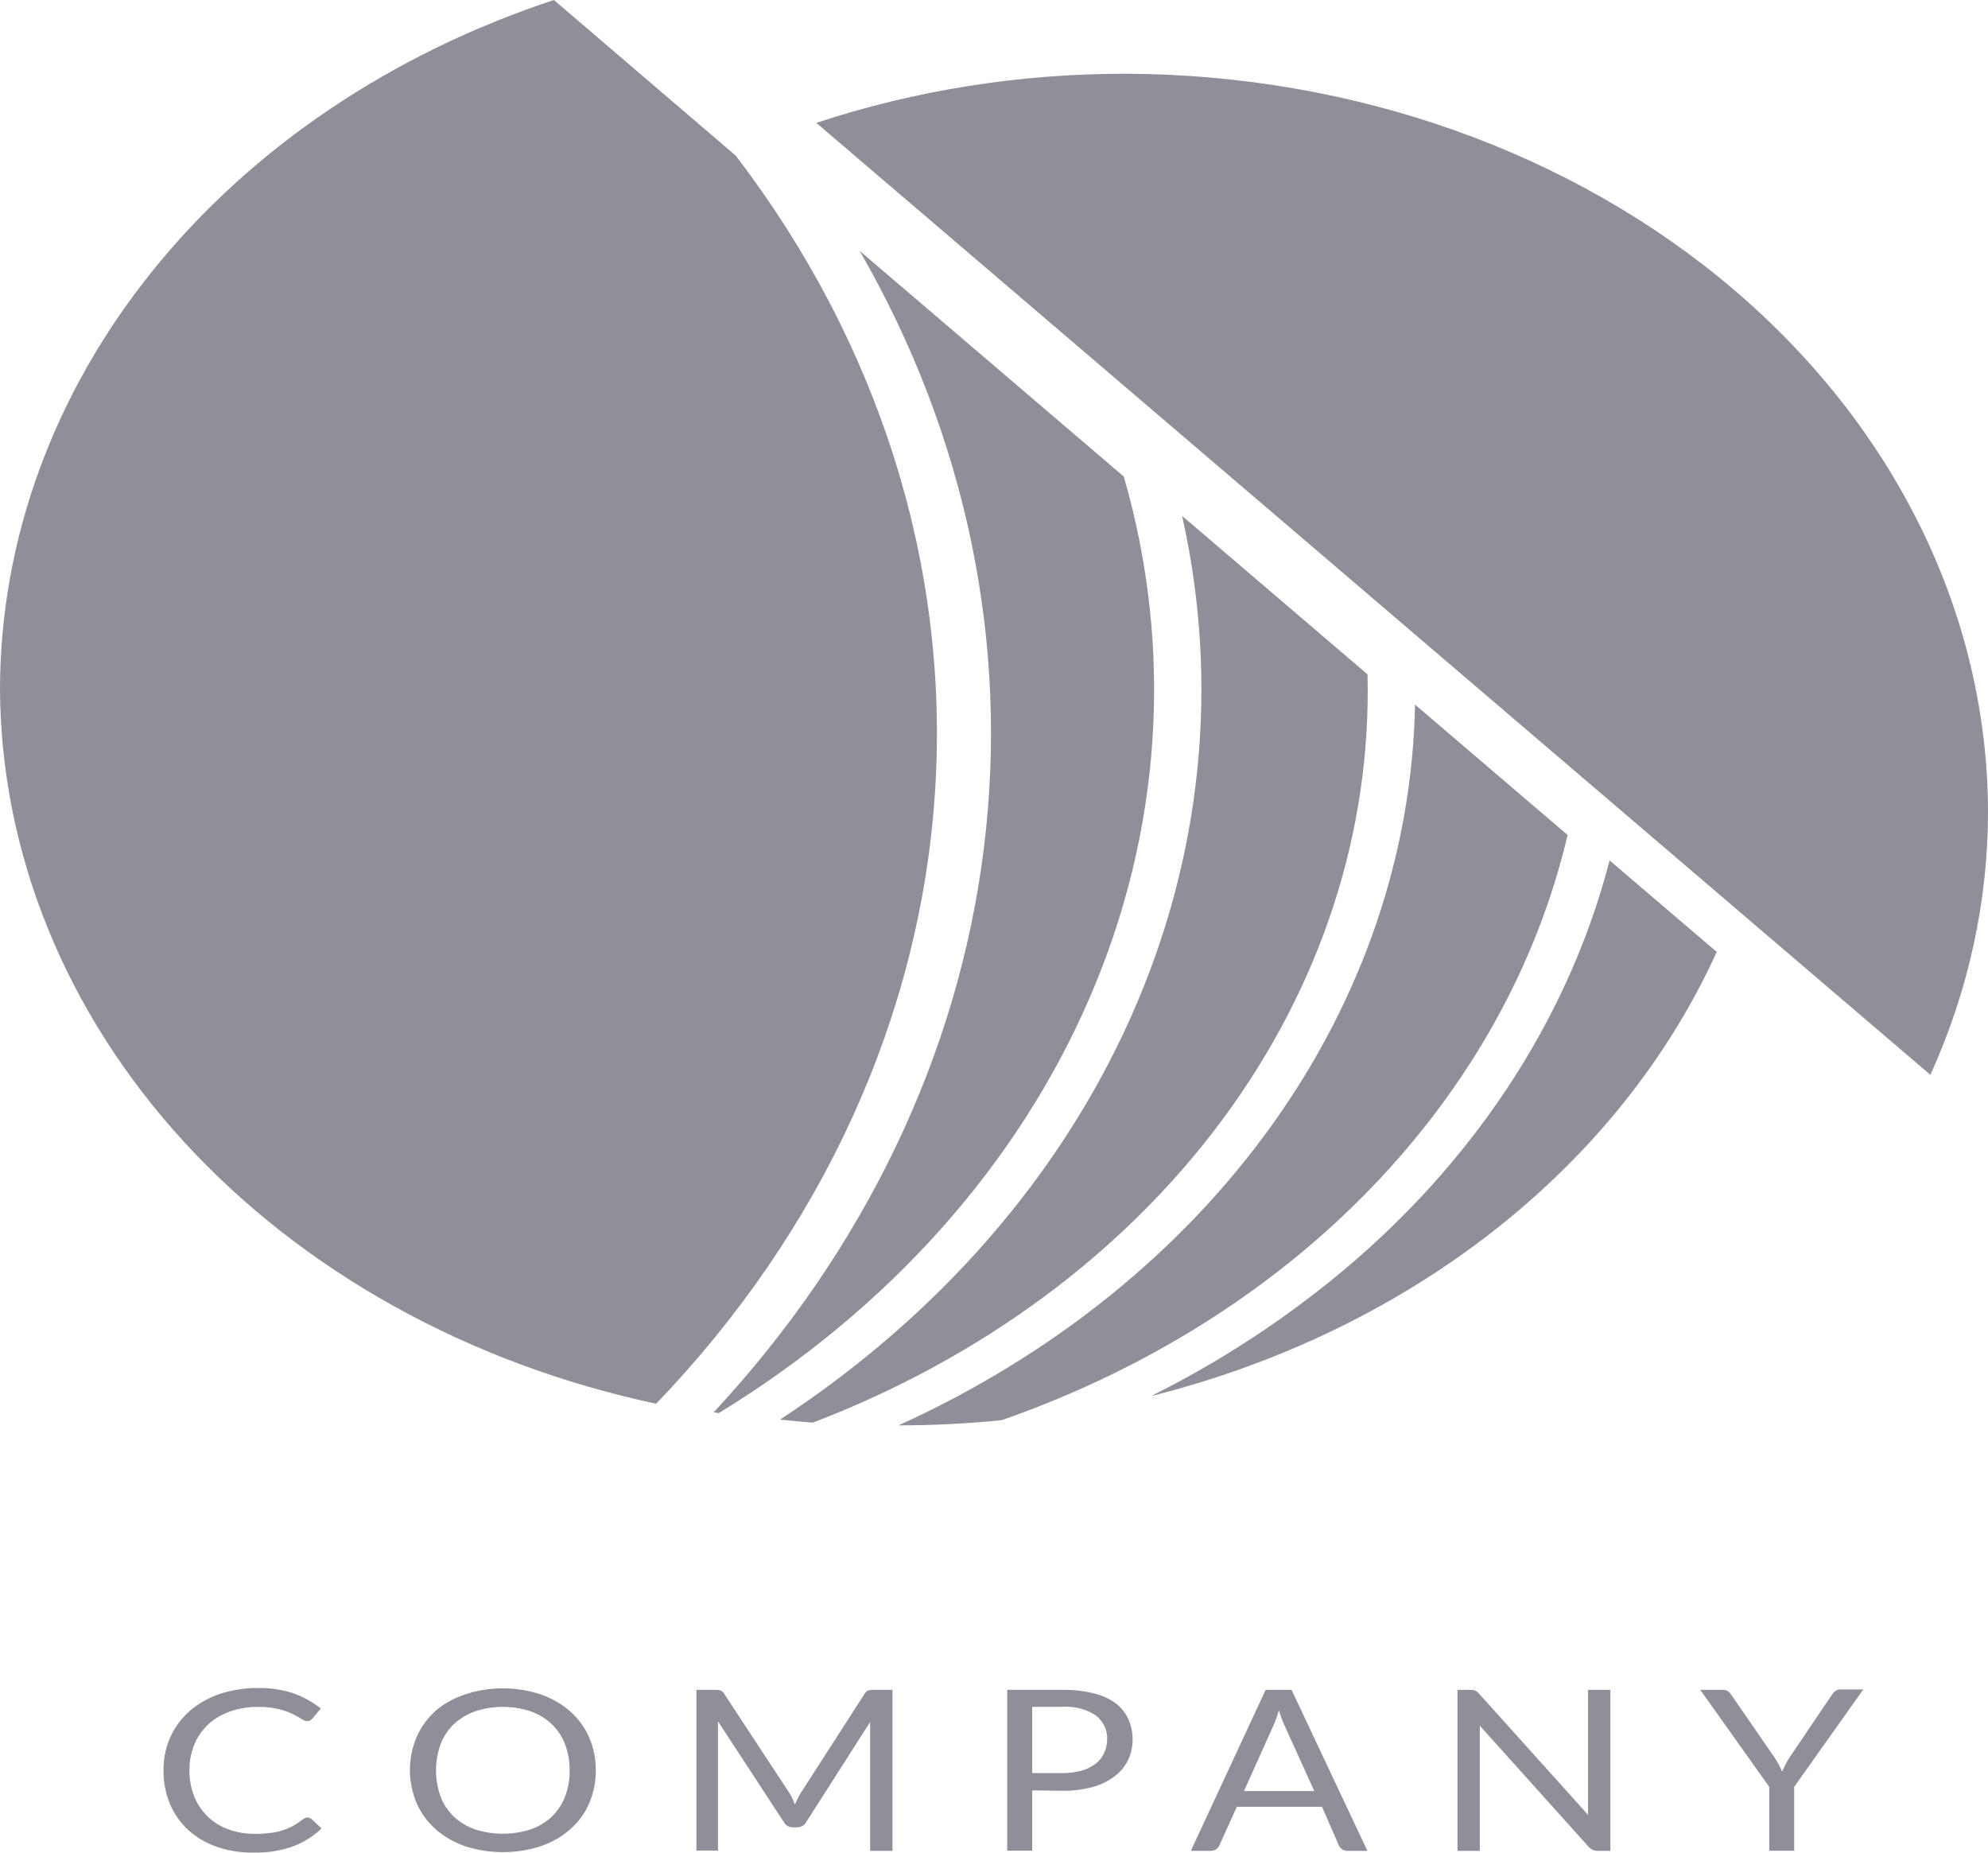
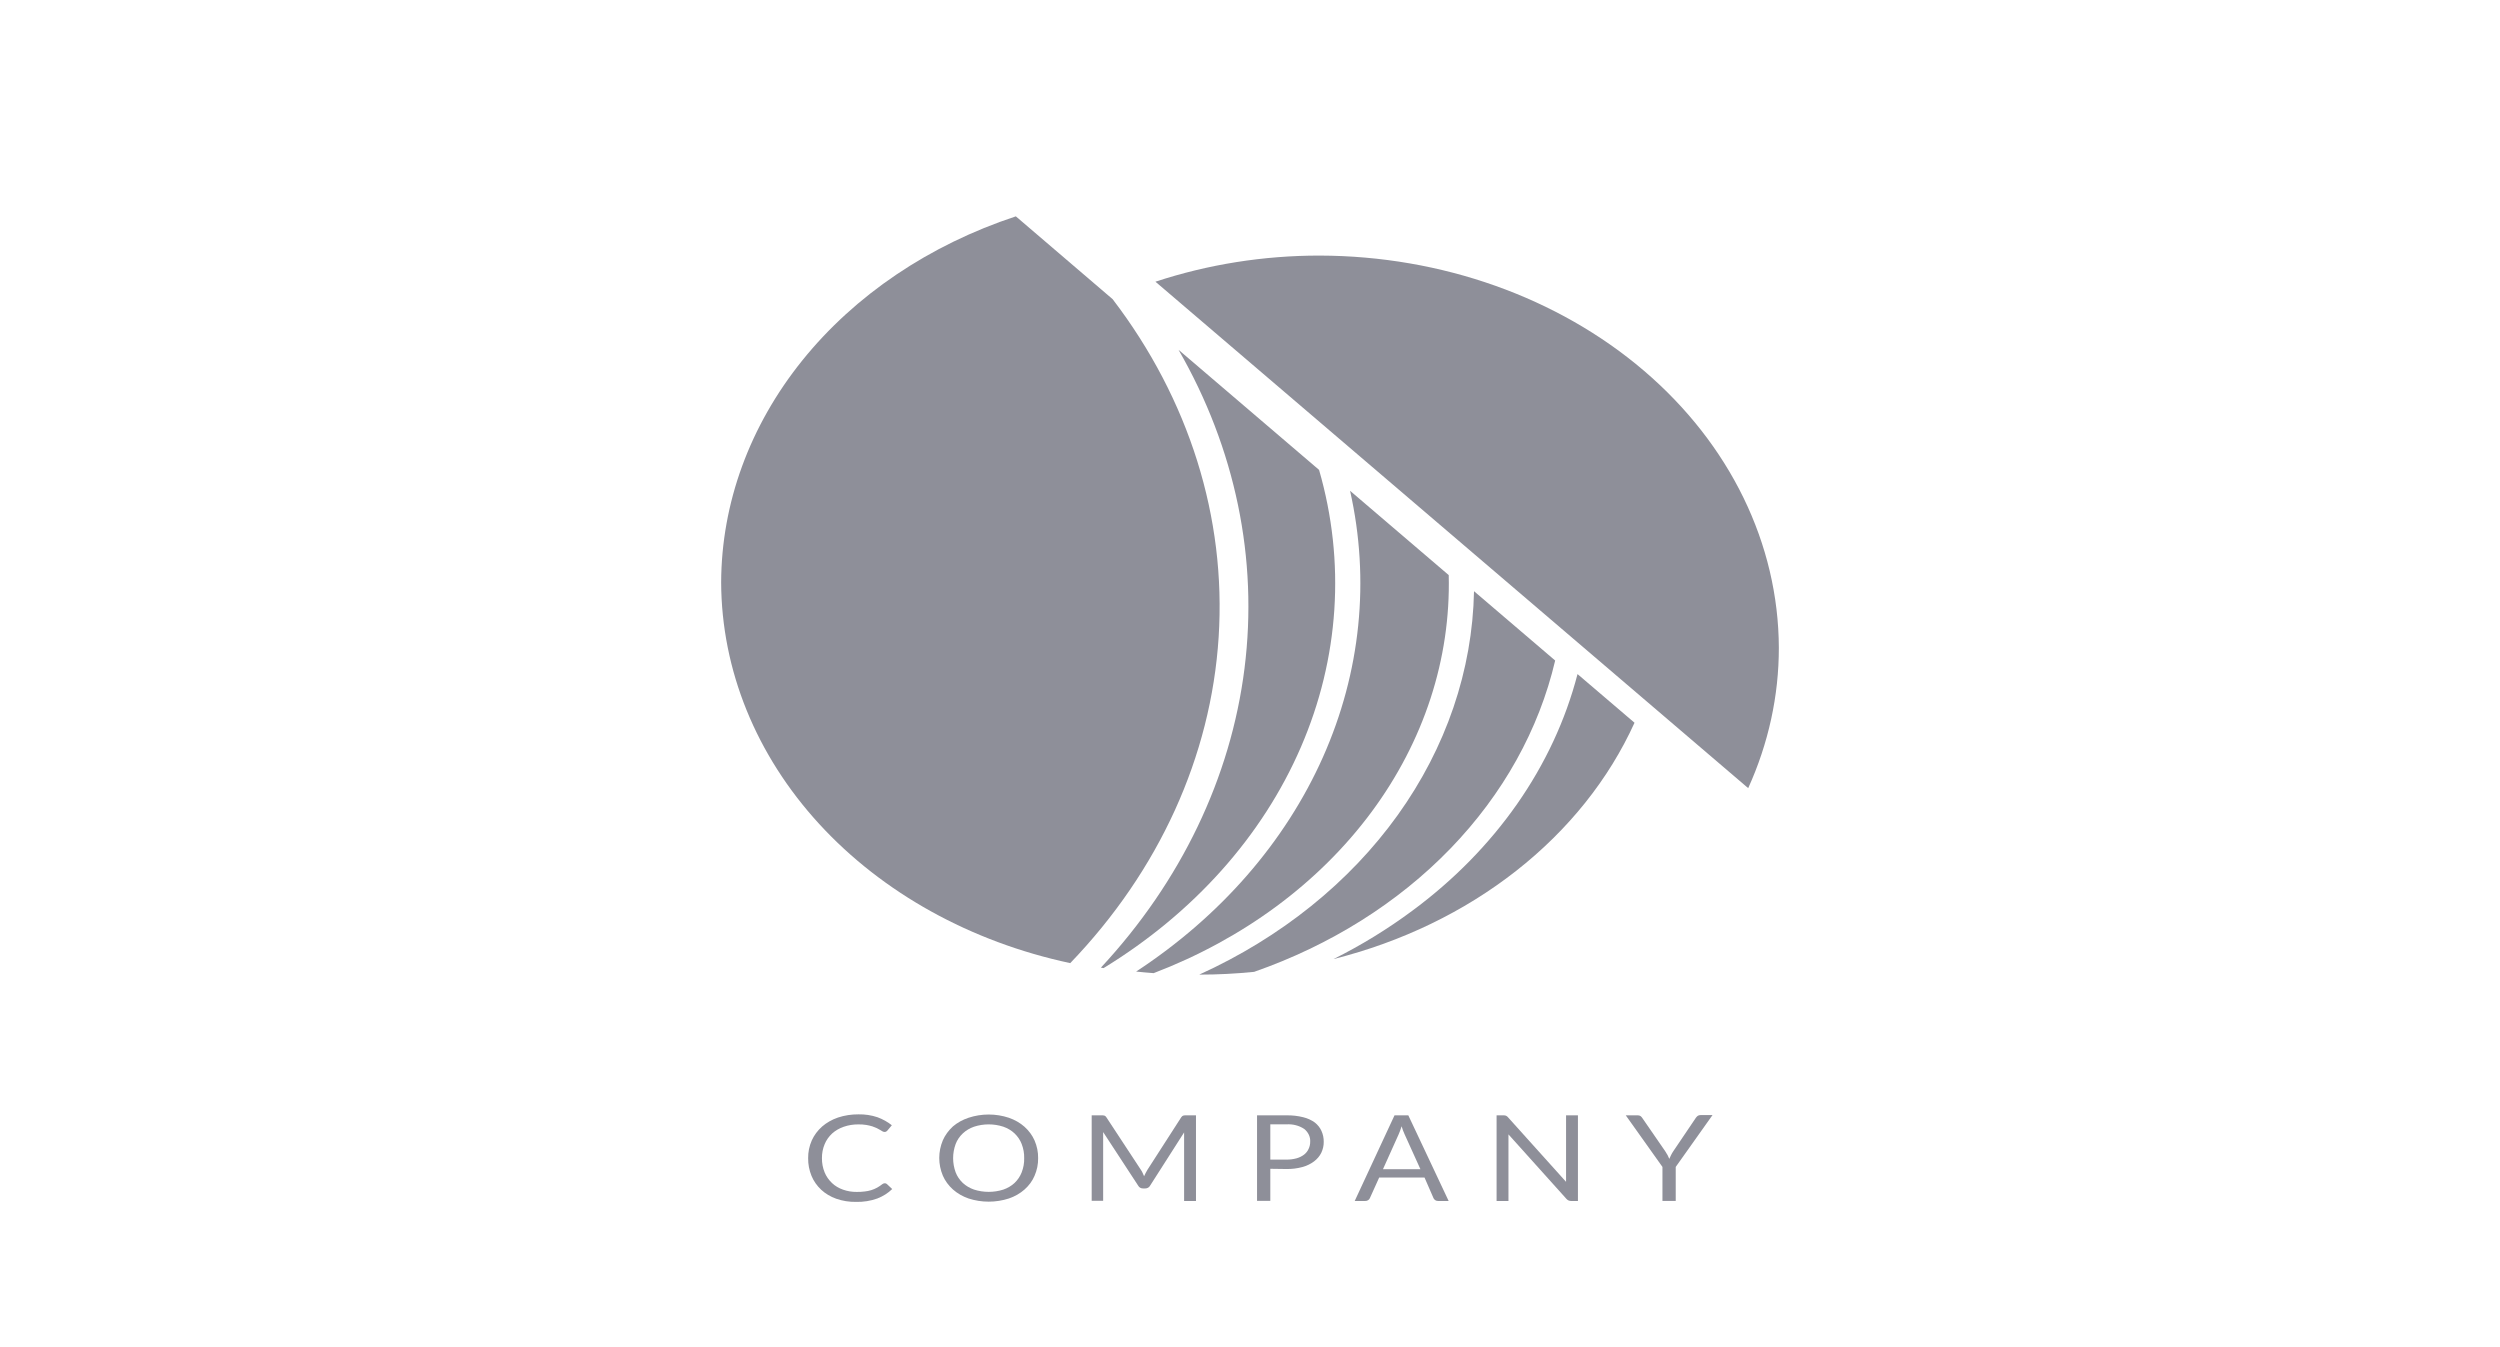
- <svg xmlns="http://www.w3.org/2000/svg" width="44" height="41" viewBox="0 0 44 41" fill="none">
-   <path d="M6.81 40.223C6.826 40.224 6.842 40.227 6.856 40.232C6.871 40.238 6.884 40.246 6.895 40.256L7.116 40.464C6.945 40.632 6.733 40.766 6.495 40.858C6.217 40.958 5.917 41.006 5.615 40.999C5.331 41.004 5.049 40.959 4.786 40.867C4.55 40.783 4.337 40.656 4.163 40.495C3.985 40.328 3.848 40.132 3.76 39.919C3.663 39.682 3.616 39.432 3.619 39.181C3.615 38.928 3.666 38.677 3.771 38.44C3.867 38.226 4.013 38.03 4.199 37.864C4.387 37.702 4.612 37.574 4.861 37.489C5.133 37.399 5.422 37.355 5.714 37.357C5.985 37.352 6.254 37.393 6.506 37.478C6.725 37.559 6.926 37.671 7.1 37.81L6.915 38.032C6.902 38.047 6.886 38.061 6.868 38.072C6.846 38.085 6.82 38.091 6.793 38.089C6.765 38.087 6.737 38.079 6.713 38.065L6.614 38.006L6.476 37.931C6.416 37.903 6.354 37.878 6.291 37.857C6.209 37.832 6.125 37.813 6.04 37.798C5.931 37.781 5.821 37.773 5.711 37.775C5.501 37.773 5.293 37.806 5.098 37.874C4.917 37.937 4.753 38.031 4.618 38.152C4.48 38.281 4.374 38.431 4.306 38.596C4.228 38.783 4.19 38.981 4.193 39.181C4.19 39.383 4.228 39.584 4.306 39.775C4.374 39.938 4.478 40.088 4.613 40.216C4.739 40.336 4.896 40.429 5.071 40.49C5.251 40.554 5.444 40.586 5.639 40.584C5.752 40.586 5.865 40.579 5.976 40.565C6.158 40.546 6.333 40.492 6.487 40.407C6.564 40.364 6.637 40.315 6.705 40.261C6.733 40.238 6.771 40.224 6.81 40.223V40.223Z" fill="#8E8F99" />
-   <path d="M13.186 39.18C13.19 39.431 13.139 39.679 13.037 39.914C12.947 40.127 12.805 40.321 12.621 40.483C12.437 40.646 12.215 40.773 11.969 40.857C11.428 41.033 10.831 41.033 10.291 40.857C10.046 40.772 9.825 40.644 9.642 40.482C9.458 40.317 9.315 40.121 9.222 39.907C9.023 39.432 9.023 38.912 9.222 38.437C9.316 38.223 9.459 38.027 9.642 37.859C9.827 37.702 10.048 37.58 10.291 37.499C10.83 37.319 11.429 37.319 11.969 37.499C12.214 37.584 12.436 37.711 12.62 37.874C12.802 38.038 12.944 38.231 13.037 38.442C13.139 38.678 13.19 38.928 13.186 39.18ZM12.607 39.18C12.611 38.98 12.575 38.781 12.502 38.591C12.44 38.428 12.339 38.278 12.206 38.15C12.077 38.028 11.917 37.933 11.74 37.871C11.347 37.742 10.912 37.742 10.52 37.871C10.342 37.933 10.183 38.028 10.053 38.15C9.918 38.277 9.817 38.427 9.755 38.591C9.615 38.975 9.615 39.386 9.755 39.77C9.817 39.933 9.919 40.083 10.053 40.211C10.183 40.331 10.342 40.426 10.52 40.487C10.913 40.613 11.346 40.613 11.74 40.487C11.917 40.426 12.077 40.331 12.206 40.211C12.339 40.083 12.439 39.932 12.502 39.77C12.576 39.58 12.611 39.38 12.607 39.18V39.18Z" fill="#8E8F99" />
-   <path d="M17.537 39.799L17.594 39.931C17.616 39.884 17.636 39.841 17.658 39.799C17.679 39.754 17.703 39.711 17.73 39.669L19.14 37.478C19.168 37.44 19.193 37.417 19.22 37.41C19.258 37.4 19.297 37.396 19.336 37.398H19.753V40.961H19.259V38.341C19.259 38.308 19.259 38.27 19.259 38.23C19.256 38.19 19.256 38.149 19.259 38.108L17.84 40.329C17.822 40.363 17.793 40.391 17.757 40.41C17.721 40.43 17.679 40.44 17.636 40.44H17.556C17.513 40.441 17.471 40.431 17.434 40.411C17.398 40.391 17.369 40.363 17.352 40.329L15.891 38.094C15.891 38.136 15.891 38.179 15.891 38.221C15.891 38.264 15.891 38.301 15.891 38.334V40.954H15.414V37.398H15.831C15.87 37.396 15.909 37.4 15.947 37.41C15.981 37.424 16.008 37.448 16.024 37.478L17.465 39.671C17.493 39.712 17.517 39.755 17.537 39.799V39.799Z" fill="#8E8F99" />
-   <path d="M22.845 39.622V40.956H22.293V37.398H23.524C23.756 37.394 23.988 37.42 24.211 37.476C24.39 37.519 24.555 37.594 24.697 37.697C24.82 37.794 24.914 37.913 24.973 38.046C25.038 38.191 25.07 38.346 25.067 38.502C25.069 38.658 25.034 38.812 24.965 38.957C24.898 39.093 24.796 39.215 24.666 39.313C24.525 39.42 24.358 39.5 24.178 39.549C23.963 39.607 23.738 39.635 23.513 39.631L22.845 39.622ZM22.845 39.24H23.513C23.658 39.241 23.802 39.223 23.941 39.185C24.055 39.153 24.16 39.1 24.25 39.032C24.333 38.967 24.397 38.886 24.437 38.796C24.483 38.701 24.505 38.599 24.504 38.497C24.51 38.398 24.491 38.299 24.448 38.207C24.405 38.115 24.34 38.032 24.255 37.964C24.044 37.823 23.779 37.755 23.513 37.773H22.845V39.24Z" fill="#8E8F99" />
-   <path d="M30.265 40.961H29.828C29.785 40.963 29.742 40.951 29.707 40.928C29.676 40.906 29.651 40.878 29.635 40.846L29.26 39.985H27.374L26.985 40.846C26.971 40.877 26.947 40.905 26.916 40.926C26.881 40.95 26.837 40.963 26.792 40.961H26.356L28.012 37.398H28.586L30.265 40.961ZM27.532 39.638H29.089L28.432 38.188C28.381 38.078 28.34 37.967 28.307 37.853L28.244 38.039C28.225 38.096 28.203 38.148 28.183 38.19L27.532 39.638Z" fill="#8E8F99" />
-   <path d="M32.65 37.414C32.682 37.429 32.711 37.451 32.732 37.478L35.148 40.164C35.148 40.122 35.148 40.079 35.148 40.039C35.148 39.999 35.148 39.959 35.148 39.921V37.398H35.642V40.961H35.366C35.327 40.962 35.288 40.955 35.252 40.94C35.218 40.923 35.188 40.901 35.164 40.874L32.752 38.19C32.754 38.231 32.754 38.272 32.752 38.313C32.752 38.353 32.752 38.388 32.752 38.421V40.961H32.258V37.398H32.55C32.584 37.397 32.618 37.402 32.65 37.414V37.414Z" fill="#8E8F99" />
-   <path d="M39.71 39.544V40.959H39.158V39.544L37.632 37.398H38.126C38.169 37.395 38.211 37.406 38.245 37.428C38.275 37.451 38.3 37.478 38.319 37.508L39.274 38.893C39.313 38.952 39.346 39.006 39.374 39.058C39.401 39.11 39.423 39.159 39.443 39.209L39.514 39.056C39.541 38.999 39.573 38.945 39.608 38.893L40.55 37.499C40.569 37.471 40.593 37.446 40.621 37.423C40.654 37.399 40.697 37.386 40.74 37.388H41.24L39.71 39.544Z" fill="#8E8F99" />
-   <path d="M17.263 31.417C17.503 31.443 17.746 31.464 17.992 31.483C21.716 30.059 24.867 27.73 27.051 24.784C29.234 21.839 30.353 18.41 30.267 14.924L26.163 11.417C26.997 15.128 26.607 18.964 25.035 22.496C23.463 26.028 20.772 29.117 17.263 31.417V31.417Z" fill="#8E8F99" />
-   <path d="M15.797 31.254L15.908 31.273C19.658 28.981 22.517 25.781 24.115 22.086C25.713 18.391 25.978 14.372 24.873 10.547L19.027 5.552C21.392 9.658 22.344 14.253 21.772 18.803C21.2 23.353 19.128 27.671 15.797 31.254V31.254Z" fill="#8E8F99" />
-   <path d="M35.625 19.042C34.632 22.872 32.219 26.326 28.746 28.891C27.732 29.644 26.638 30.316 25.478 30.896C28.306 30.186 30.906 28.93 33.076 27.226C35.246 25.521 36.93 23.414 37.996 21.066L35.625 19.042Z" fill="#8E8F99" />
-   <path d="M34.695 18.478L31.319 15.594C31.254 18.883 30.16 22.096 28.15 24.901C26.14 27.706 23.287 30 19.888 31.544H19.905C20.662 31.544 21.419 31.505 22.171 31.429C25.348 30.321 28.154 28.559 30.339 26.299C32.524 24.039 34.021 21.352 34.695 18.478V18.478Z" fill="#8E8F99" />
-   <path d="M16.286 3.446L12.259 0C8.658 1.189 5.562 3.278 3.375 5.996C1.187 8.713 0.011 11.931 0 15.229H0C0.013 18.872 1.449 22.409 4.079 25.277C6.71 28.145 10.384 30.182 14.522 31.066C18.216 27.221 20.379 22.469 20.696 17.502C21.013 12.535 19.468 7.611 16.286 3.446V3.446Z" fill="#8E8F99" />
-   <path d="M44 17.948C43.985 13.624 41.969 9.482 38.391 6.425C34.813 3.368 29.964 1.645 24.904 1.632V1.632C22.566 1.63 20.247 1.999 18.067 2.719L42.725 23.787C43.569 21.925 44.002 19.945 44 17.948V17.948Z" fill="#8E8F99" />
+ <svg xmlns="http://www.w3.org/2000/svg" width="104" height="56" viewBox="0 0 104 56" fill="none">
+   <path d="M36.81 49.223C36.826 49.224 36.842 49.227 36.856 49.232C36.871 49.238 36.884 49.246 36.895 49.256L37.116 49.464C36.945 49.632 36.733 49.766 36.495 49.858C36.217 49.958 35.916 50.006 35.615 49.999C35.331 50.004 35.049 49.959 34.786 49.867C34.55 49.783 34.337 49.656 34.163 49.495C33.985 49.328 33.848 49.132 33.76 48.919C33.663 48.682 33.615 48.432 33.619 48.181C33.615 47.928 33.666 47.677 33.771 47.44C33.867 47.226 34.013 47.03 34.199 46.864C34.387 46.702 34.612 46.574 34.861 46.489C35.133 46.399 35.422 46.355 35.714 46.357C35.985 46.352 36.254 46.393 36.506 46.478C36.725 46.559 36.925 46.671 37.1 46.81L36.915 47.032C36.902 47.047 36.886 47.061 36.868 47.072C36.846 47.085 36.82 47.091 36.793 47.089C36.765 47.087 36.737 47.079 36.713 47.065L36.614 47.006L36.476 46.931C36.416 46.903 36.354 46.878 36.291 46.857C36.209 46.832 36.125 46.813 36.04 46.798C35.931 46.781 35.821 46.773 35.711 46.775C35.501 46.773 35.293 46.806 35.098 46.874C34.917 46.937 34.753 47.031 34.618 47.152C34.48 47.281 34.374 47.431 34.306 47.596C34.228 47.783 34.19 47.981 34.193 48.181C34.19 48.383 34.228 48.584 34.306 48.775C34.373 48.938 34.478 49.088 34.613 49.216C34.739 49.336 34.896 49.429 35.071 49.49C35.251 49.554 35.444 49.586 35.639 49.584C35.752 49.586 35.865 49.579 35.976 49.565C36.158 49.546 36.333 49.492 36.487 49.407C36.564 49.364 36.637 49.315 36.705 49.261C36.733 49.238 36.771 49.224 36.81 49.223V49.223Z" fill="#8E8F99" />
+   <path d="M43.186 48.18C43.19 48.431 43.139 48.679 43.037 48.914C42.947 49.127 42.805 49.321 42.621 49.483C42.437 49.646 42.215 49.773 41.969 49.857C41.428 50.033 40.831 50.033 40.291 49.857C40.046 49.772 39.825 49.644 39.642 49.482C39.458 49.317 39.315 49.121 39.222 48.907C39.023 48.432 39.023 47.912 39.222 47.437C39.316 47.223 39.459 47.027 39.642 46.859C39.827 46.702 40.048 46.58 40.291 46.499C40.83 46.319 41.429 46.319 41.969 46.499C42.214 46.584 42.436 46.711 42.62 46.874C42.802 47.038 42.944 47.231 43.037 47.442C43.139 47.678 43.19 47.928 43.186 48.18ZM42.606 48.18C42.611 47.98 42.575 47.781 42.502 47.591C42.44 47.428 42.339 47.278 42.206 47.15C42.077 47.028 41.917 46.933 41.74 46.871C41.347 46.742 40.912 46.742 40.52 46.871C40.342 46.933 40.183 47.028 40.053 47.15C39.918 47.277 39.817 47.427 39.755 47.591C39.615 47.975 39.615 48.386 39.755 48.77C39.817 48.933 39.919 49.083 40.053 49.211C40.183 49.331 40.342 49.426 40.52 49.487C40.913 49.613 41.346 49.613 41.74 49.487C41.917 49.426 42.077 49.331 42.206 49.211C42.339 49.083 42.439 48.932 42.502 48.77C42.576 48.58 42.611 48.38 42.606 48.18V48.18Z" fill="#8E8F99" />
+   <path d="M47.536 48.799L47.594 48.931C47.617 48.884 47.636 48.841 47.658 48.799C47.679 48.754 47.703 48.711 47.73 48.669L49.14 46.478C49.168 46.44 49.193 46.417 49.22 46.41C49.258 46.4 49.297 46.396 49.336 46.398H49.753V49.961H49.259V47.341C49.259 47.308 49.259 47.27 49.259 47.23C49.256 47.19 49.256 47.149 49.259 47.108L47.84 49.329C47.822 49.363 47.793 49.391 47.757 49.41C47.721 49.43 47.679 49.44 47.636 49.44H47.556C47.513 49.441 47.471 49.431 47.434 49.411C47.398 49.391 47.369 49.363 47.352 49.329L45.891 47.094C45.891 47.136 45.891 47.179 45.891 47.221C45.891 47.264 45.891 47.301 45.891 47.334V49.954H45.414V46.398H45.831C45.87 46.396 45.909 46.4 45.947 46.41C45.981 46.424 46.008 46.448 46.024 46.478L47.465 48.671C47.493 48.712 47.517 48.755 47.536 48.799V48.799Z" fill="#8E8F99" />
+   <path d="M52.845 48.622V49.956H52.293V46.398H53.524C53.756 46.394 53.988 46.42 54.211 46.476C54.39 46.519 54.555 46.594 54.697 46.697C54.819 46.794 54.914 46.913 54.973 47.046C55.038 47.191 55.07 47.346 55.067 47.502C55.069 47.658 55.034 47.812 54.965 47.957C54.898 48.093 54.796 48.215 54.666 48.313C54.525 48.42 54.358 48.5 54.178 48.549C53.963 48.607 53.738 48.635 53.513 48.631L52.845 48.622ZM52.845 48.24H53.513C53.658 48.241 53.802 48.223 53.941 48.185C54.055 48.153 54.16 48.1 54.25 48.032C54.333 47.967 54.397 47.886 54.437 47.796C54.483 47.701 54.505 47.599 54.504 47.497C54.51 47.398 54.491 47.299 54.448 47.207C54.405 47.115 54.34 47.032 54.255 46.964C54.044 46.823 53.779 46.755 53.513 46.773H52.845V48.24Z" fill="#8E8F99" />
+   <path d="M60.264 49.961H59.828C59.785 49.963 59.742 49.951 59.707 49.928C59.676 49.906 59.651 49.878 59.635 49.846L59.26 48.985H57.374L56.985 49.846C56.971 49.877 56.947 49.905 56.916 49.926C56.881 49.95 56.837 49.963 56.792 49.961H56.356L58.012 46.398H58.586L60.264 49.961ZM57.532 48.638H59.089L58.432 47.188C58.381 47.078 58.34 46.967 58.307 46.853L58.244 47.039C58.225 47.096 58.203 47.148 58.183 47.19L57.532 48.638Z" fill="#8E8F99" />
+   <path d="M62.65 46.414C62.682 46.429 62.711 46.451 62.732 46.478L65.148 49.164C65.148 49.122 65.148 49.079 65.148 49.039C65.148 48.999 65.148 48.959 65.148 48.921V46.398H65.642V49.961H65.366C65.326 49.962 65.288 49.955 65.252 49.94C65.218 49.923 65.188 49.901 65.164 49.874L62.752 47.19C62.754 47.231 62.754 47.272 62.752 47.313C62.752 47.353 62.752 47.388 62.752 47.421V49.961H62.258V46.398H62.55C62.584 46.397 62.618 46.402 62.65 46.414V46.414Z" fill="#8E8F99" />
+   <path d="M69.71 48.544V49.959H69.158V48.544L67.632 46.398H68.126C68.168 46.395 68.211 46.406 68.245 46.428C68.275 46.451 68.3 46.478 68.319 46.508L69.274 47.893C69.313 47.952 69.346 48.006 69.374 48.058C69.401 48.11 69.423 48.159 69.443 48.209L69.514 48.056C69.541 47.999 69.573 47.945 69.608 47.893L70.549 46.499C70.569 46.471 70.594 46.446 70.621 46.423C70.654 46.399 70.697 46.386 70.74 46.388H71.24L69.71 48.544Z" fill="#8E8F99" />
+   <path d="M47.263 40.417C47.503 40.443 47.746 40.464 47.992 40.483C51.717 39.059 54.867 36.73 57.051 33.784C59.234 30.839 60.353 27.41 60.267 23.924L56.163 20.417C56.997 24.128 56.607 27.964 55.035 31.496C53.463 35.028 50.772 38.117 47.263 40.417V40.417Z" fill="#8E8F99" />
+   <path d="M45.797 40.254L45.908 40.273C49.658 37.981 52.517 34.781 54.115 31.086C55.714 27.391 55.978 23.372 54.873 19.547L49.027 14.552C51.392 18.658 52.344 23.253 51.772 27.803C51.2 32.353 49.128 36.67 45.797 40.254V40.254Z" fill="#8E8F99" />
+   <path d="M65.625 28.042C64.632 31.872 62.219 35.326 58.746 37.891C57.732 38.644 56.638 39.316 55.478 39.896C58.306 39.185 60.906 37.93 63.076 36.225C65.246 34.521 66.93 32.414 67.996 30.066L65.625 28.042Z" fill="#8E8F99" />
+   <path d="M64.695 27.478L61.319 24.594C61.254 27.883 60.16 31.096 58.15 33.901C56.14 36.706 53.287 39 49.888 40.544H49.905C50.662 40.544 51.419 40.505 52.171 40.429C55.347 39.321 58.154 37.559 60.339 35.299C62.524 33.039 64.021 30.352 64.695 27.478V27.478Z" fill="#8E8F99" />
+   <path d="M46.286 12.446L42.259 9C38.658 10.189 35.562 12.278 33.375 14.995C31.188 17.713 30.011 20.931 30 24.229V24.229C30.014 27.872 31.449 31.409 34.079 34.277C36.71 37.145 40.385 39.182 44.522 40.066C48.216 36.221 50.379 31.469 50.696 26.502C51.013 21.535 49.468 16.611 46.286 12.446V12.446Z" fill="#8E8F99" />
+   <path d="M74 26.948C73.985 22.625 71.969 18.482 68.391 15.425C64.813 12.368 59.964 10.645 54.904 10.632V10.632C52.566 10.63 50.247 10.999 48.066 11.719L72.725 32.787C73.569 30.925 74.001 28.945 74 26.948V26.948Z" fill="#8E8F99" />
</svg>
